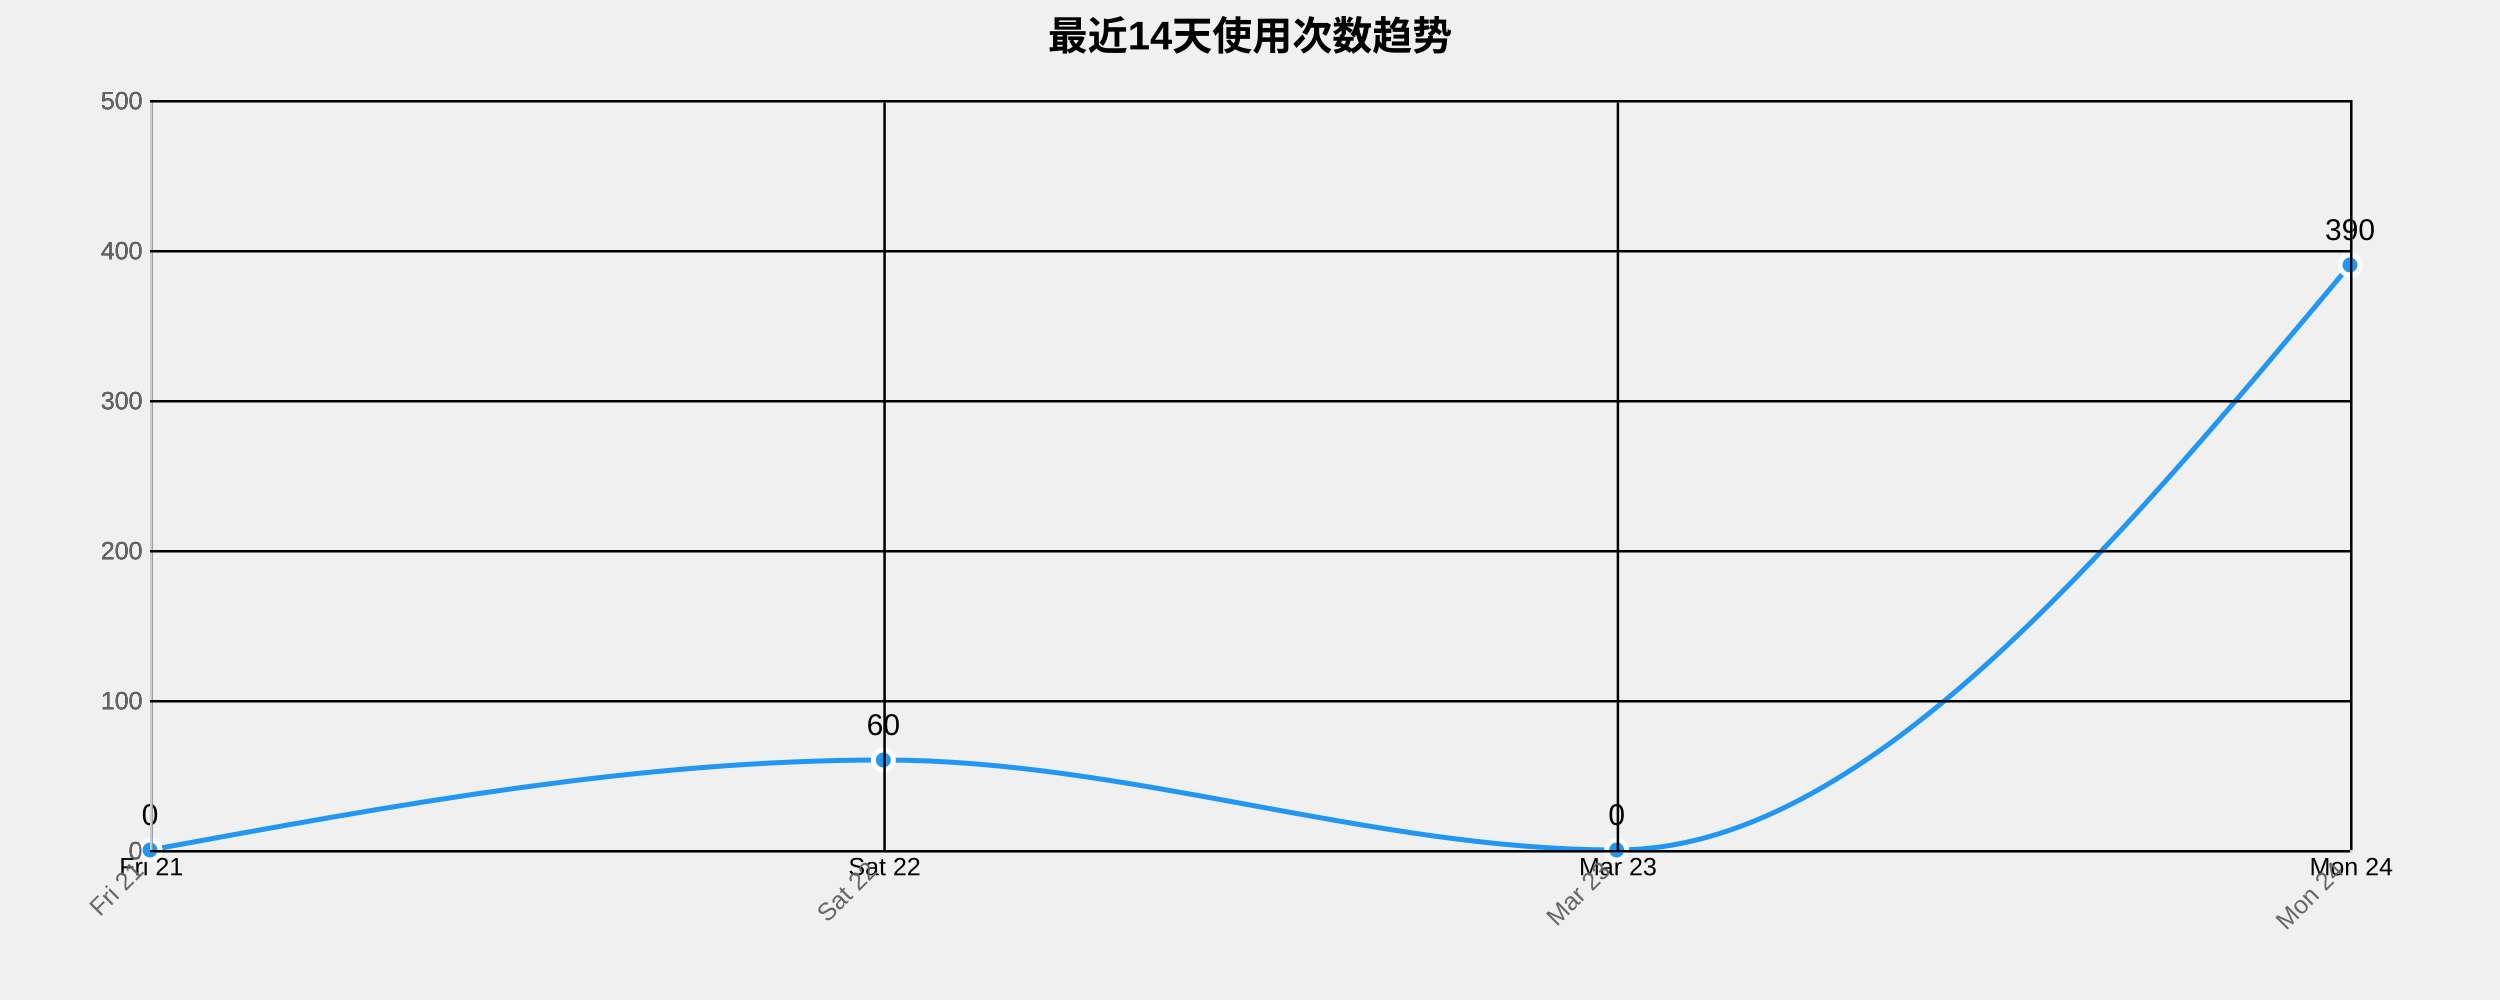
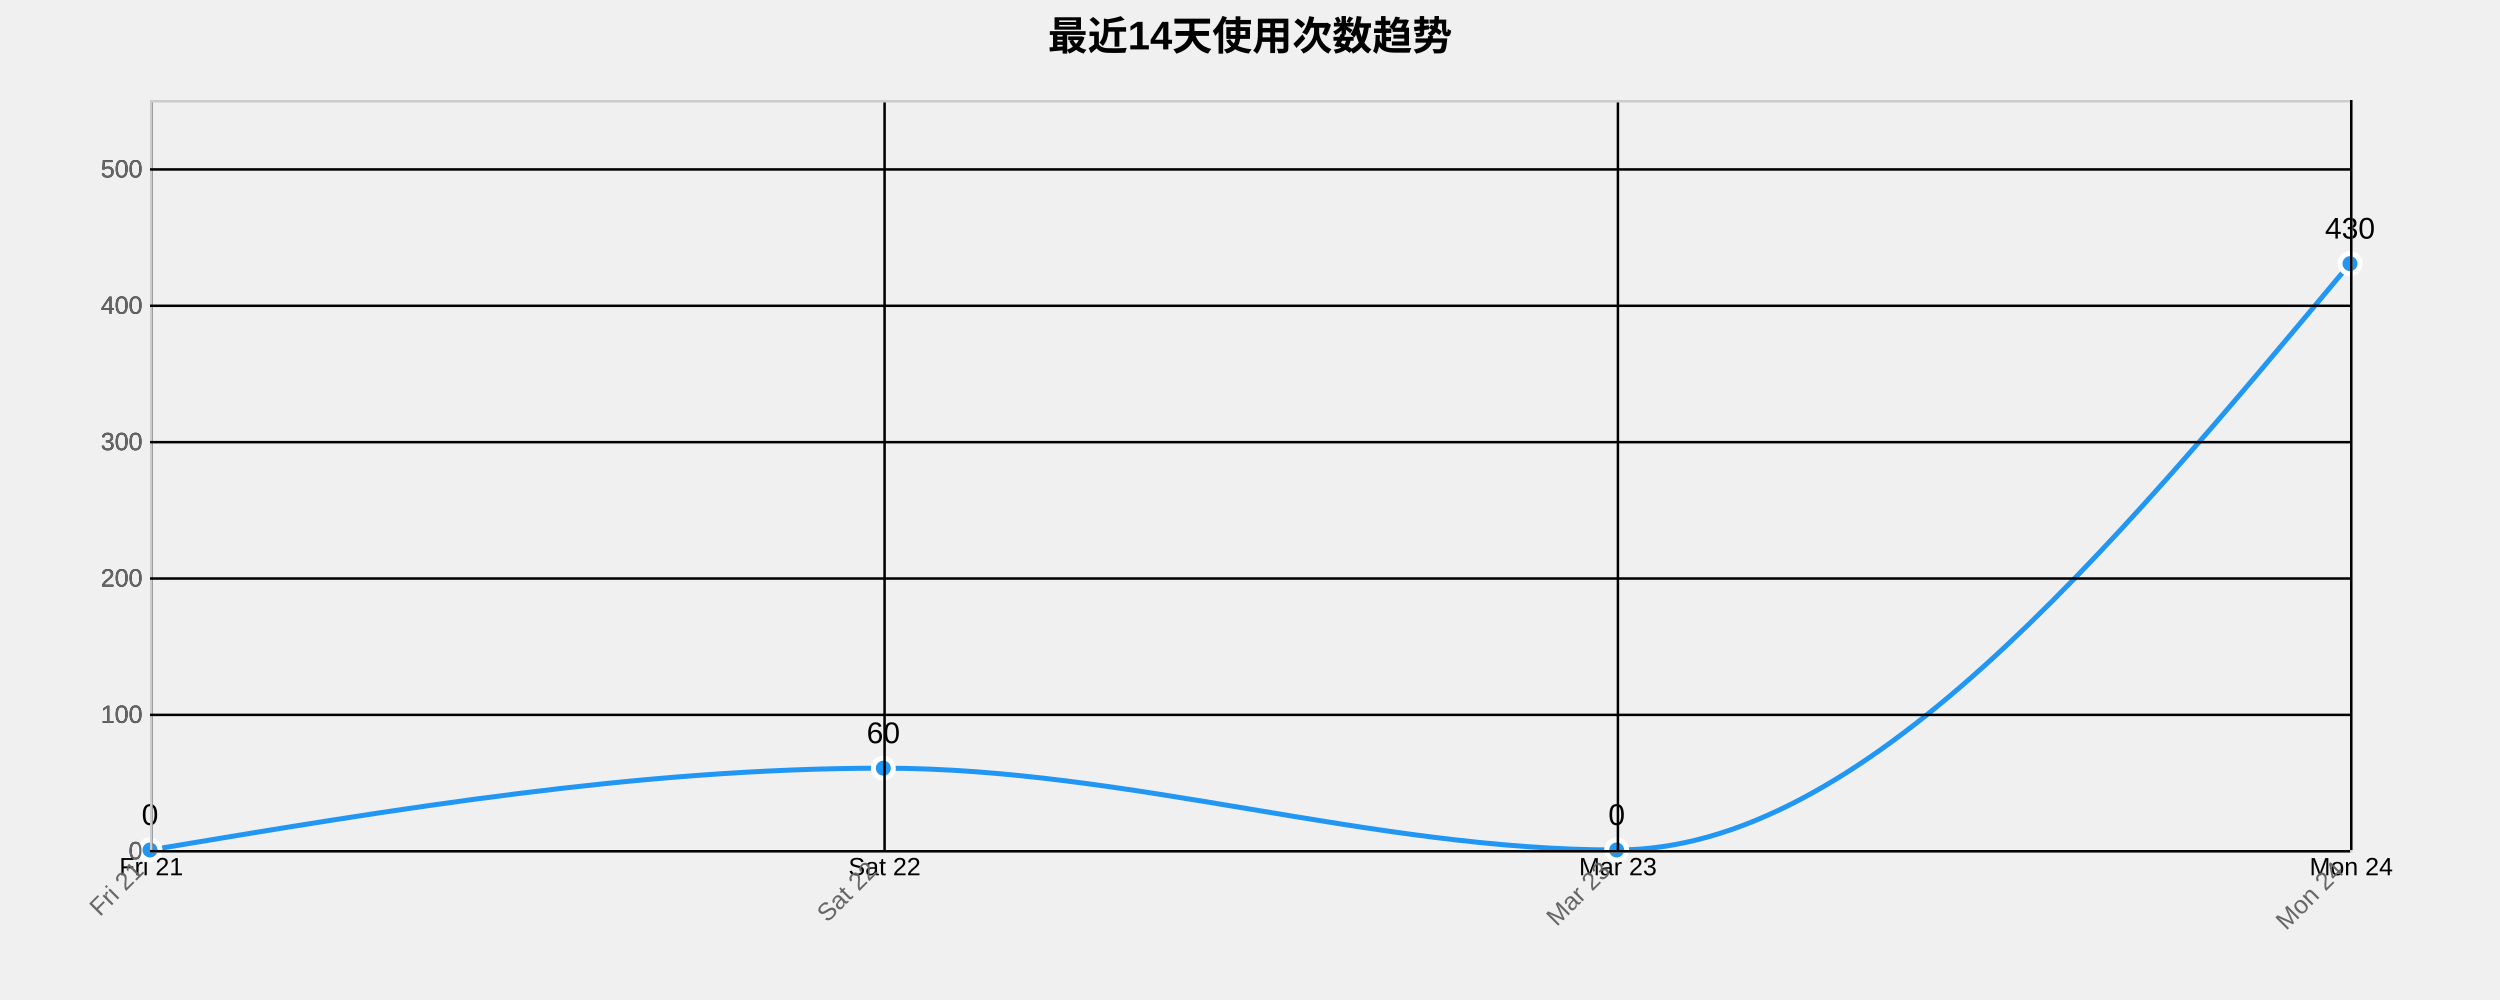
<svg xmlns="http://www.w3.org/2000/svg" width="1000" height="400">
  <g transform="translate(60,40)">
    <text x="440" y="-20" text-anchor="middle" style="font-size: 16px; font-weight: bold;">最近14天使用次数趋势</text>
    <g class="grid" transform="translate(0,300)" fill="none" font-size="10" font-family="sans-serif" text-anchor="middle">
      <path class="domain" stroke="currentColor" d="M0.5,-300V0.5H880.5V-300" />
      <g class="tick" opacity="1" transform="translate(0.5,0)">
        <line stroke="currentColor" y2="-300" />
        <text fill="currentColor" y="3" dy="0.71em">Fri 21</text>
      </g>
      <g class="tick" opacity="1" transform="translate(293.8333,0)">
        <line stroke="currentColor" y2="-300" />
        <text fill="currentColor" y="3" dy="0.71em">Sat 22</text>
      </g>
      <g class="tick" opacity="1" transform="translate(587.1667,0)">
        <line stroke="currentColor" y2="-300" />
        <text fill="currentColor" y="3" dy="0.71em">Mar 23</text>
      </g>
      <g class="tick" opacity="1" transform="translate(880.5,0)">
        <line stroke="currentColor" y2="-300" />
        <text fill="currentColor" y="3" dy="0.71em">Mon 24</text>
      </g>
    </g>
    <g class="grid" fill="none" font-size="10" font-family="sans-serif" text-anchor="end">
      <path class="domain" stroke="currentColor" d="M880,300.5H0.5V0.5H880" />
      <g class="tick" opacity="1" transform="translate(0,300.5)">
        <line stroke="currentColor" x2="880" />
        <text fill="currentColor" x="-3" dy="0.32em">0</text>
      </g>
-       <g class="tick" opacity="1" transform="translate(0,240.5)">
+       <g class="tick" opacity="1" transform="translate(0,245.9545)">
        <line stroke="currentColor" x2="880" />
        <text fill="currentColor" x="-3" dy="0.32em">100</text>
      </g>
-       <g class="tick" opacity="1" transform="translate(0,180.5)">
+       <g class="tick" opacity="1" transform="translate(0,191.4091)">
        <line stroke="currentColor" x2="880" />
        <text fill="currentColor" x="-3" dy="0.32em">200</text>
      </g>
-       <g class="tick" opacity="1" transform="translate(0,120.5)">
+       <g class="tick" opacity="1" transform="translate(0,136.8636)">
        <line stroke="currentColor" x2="880" />
        <text fill="currentColor" x="-3" dy="0.32em">300</text>
      </g>
-       <g class="tick" opacity="1" transform="translate(0,60.5)">
+       <g class="tick" opacity="1" transform="translate(0,82.31818)">
        <line stroke="currentColor" x2="880" />
        <text fill="currentColor" x="-3" dy="0.32em">400</text>
      </g>
-       <g class="tick" opacity="1" transform="translate(0,0.5)">
+       <g class="tick" opacity="1" transform="translate(0,27.77273)">
        <line stroke="currentColor" x2="880" />
        <text fill="currentColor" x="-3" dy="0.32em">500</text>
      </g>
    </g>
-     <path class="area" d="M0,300C97.778,282,195.556,264,293.333,264C391.111,264,488.889,300,586.667,300C684.444,300,782.222,183,880,66L880,300C782.222,300,684.444,300,586.667,300C488.889,300,391.111,300,293.333,300C195.556,300,97.778,300,0,300Z" style="fill: url(#area-gradient); opacity: 0.3;" />
-     <path class="line" d="M0,300C97.778,282,195.556,264,293.333,264C391.111,264,488.889,300,586.667,300C684.444,300,782.222,183,880,66" style="fill: none; stroke: #2196F3; stroke-width: 2px;" />
+     <path class="area" d="M0,300C97.778,283.636,195.556,267.273,293.333,267.273C391.111,267.273,488.889,300,586.667,300C684.444,300,782.222,182.727,880,65.455L880,300C782.222,300,684.444,300,586.667,300C488.889,300,391.111,300,293.333,300C195.556,300,97.778,300,0,300Z" style="fill: url(#area-gradient); opacity: 0.3;" />
+     <path class="line" d="M0,300C97.778,283.636,195.556,267.273,293.333,267.273C391.111,267.273,488.889,300,586.667,300C684.444,300,782.222,182.727,880,65.455" style="fill: none; stroke: #2196F3; stroke-width: 2px;" />
    <circle class="dot" cx="0" cy="300" r="4" style="fill: #2196F3; stroke: #fff; stroke-width: 2px;" />
-     <circle class="dot" cx="293.333" cy="264" r="4" style="fill: #2196F3; stroke: #fff; stroke-width: 2px;" />
+     <circle class="dot" cx="293.333" cy="267.273" r="4" style="fill: #2196F3; stroke: #fff; stroke-width: 2px;" />
    <circle class="dot" cx="586.667" cy="300" r="4" style="fill: #2196F3; stroke: #fff; stroke-width: 2px;" />
-     <circle class="dot" cx="880" cy="66" r="4" style="fill: #2196F3; stroke: #fff; stroke-width: 2px;" />
+     <circle class="dot" cx="880" cy="65.455" r="4" style="fill: #2196F3; stroke: #fff; stroke-width: 2px;" />
    <text class="label" x="0" y="290" text-anchor="middle" style="font-size: 12px;">0</text>
-     <text class="label" x="293.333" y="254" text-anchor="middle" style="font-size: 12px;">60</text>
+     <text class="label" x="293.333" y="257.273" text-anchor="middle" style="font-size: 12px;">60</text>
    <text class="label" x="586.667" y="290" text-anchor="middle" style="font-size: 12px;">0</text>
-     <text class="label" x="880" y="56" text-anchor="middle" style="font-size: 12px;">390</text>
+     <text class="label" x="880" y="55.455" text-anchor="middle" style="font-size: 12px;">430</text>
    <g class="x-axis" transform="translate(0,300)" fill="none" font-size="10" font-family="sans-serif" text-anchor="middle">
      <path class="domain" stroke="currentColor" d="M0.5,-300V0.5H880.5V-300" />
      <g class="tick" opacity="1" transform="translate(0.5,0)">
        <line stroke="currentColor" y2="-300" />
        <text fill="currentColor" y="3" dy=".15em" style="text-anchor: end;" dx="-.8em" transform="rotate(-45)">Fri 21</text>
      </g>
      <g class="tick" opacity="1" transform="translate(293.8333,0)">
        <line stroke="currentColor" y2="-300" />
        <text fill="currentColor" y="3" dy=".15em" style="text-anchor: end;" dx="-.8em" transform="rotate(-45)">Sat 22</text>
      </g>
      <g class="tick" opacity="1" transform="translate(587.1667,0)">
        <line stroke="currentColor" y2="-300" />
        <text fill="currentColor" y="3" dy=".15em" style="text-anchor: end;" dx="-.8em" transform="rotate(-45)">Mar 23</text>
      </g>
      <g class="tick" opacity="1" transform="translate(880.5,0)">
        <line stroke="currentColor" y2="-300" />
        <text fill="currentColor" y="3" dy=".15em" style="text-anchor: end;" dx="-.8em" transform="rotate(-45)">Mon 24</text>
      </g>
    </g>
    <g class="y-axis" fill="none" font-size="10" font-family="sans-serif" text-anchor="end">
      <path class="domain" stroke="currentColor" d="M880,300.5H0.5V0.5H880" />
      <g class="tick" opacity="1" transform="translate(0,300.5)">
        <line stroke="currentColor" x2="880" />
        <text fill="currentColor" x="-3" dy="0.32em">0</text>
      </g>
-       <g class="tick" opacity="1" transform="translate(0,240.5)">
+       <g class="tick" opacity="1" transform="translate(0,245.9545)">
        <line stroke="currentColor" x2="880" />
        <text fill="currentColor" x="-3" dy="0.32em">100</text>
      </g>
-       <g class="tick" opacity="1" transform="translate(0,180.5)">
+       <g class="tick" opacity="1" transform="translate(0,191.4091)">
        <line stroke="currentColor" x2="880" />
        <text fill="currentColor" x="-3" dy="0.32em">200</text>
      </g>
-       <g class="tick" opacity="1" transform="translate(0,120.5)">
+       <g class="tick" opacity="1" transform="translate(0,136.8636)">
        <line stroke="currentColor" x2="880" />
        <text fill="currentColor" x="-3" dy="0.32em">300</text>
      </g>
-       <g class="tick" opacity="1" transform="translate(0,60.5)">
+       <g class="tick" opacity="1" transform="translate(0,82.31818)">
        <line stroke="currentColor" x2="880" />
        <text fill="currentColor" x="-3" dy="0.32em">400</text>
      </g>
-       <g class="tick" opacity="1" transform="translate(0,0.5)">
+       <g class="tick" opacity="1" transform="translate(0,27.77273)">
        <line stroke="currentColor" x2="880" />
        <text fill="currentColor" x="-3" dy="0.32em">500</text>
      </g>
    </g>
    <style>
    .grid line {
      stroke: #e0e0e0;
      stroke-opacity: 0.7;
      shape-rendering: crispEdges;
    }
    .grid path {
      stroke-width: 0;
    }
    .dot:hover {
      r: 6;
    }
    text {
      font-family: Arial, sans-serif;
    }
    .x-axis path, .y-axis path {
      stroke: #ccc;
    }
    .x-axis text, .y-axis text {
      fill: #666;
    }
  </style>
  </g>
</svg>
